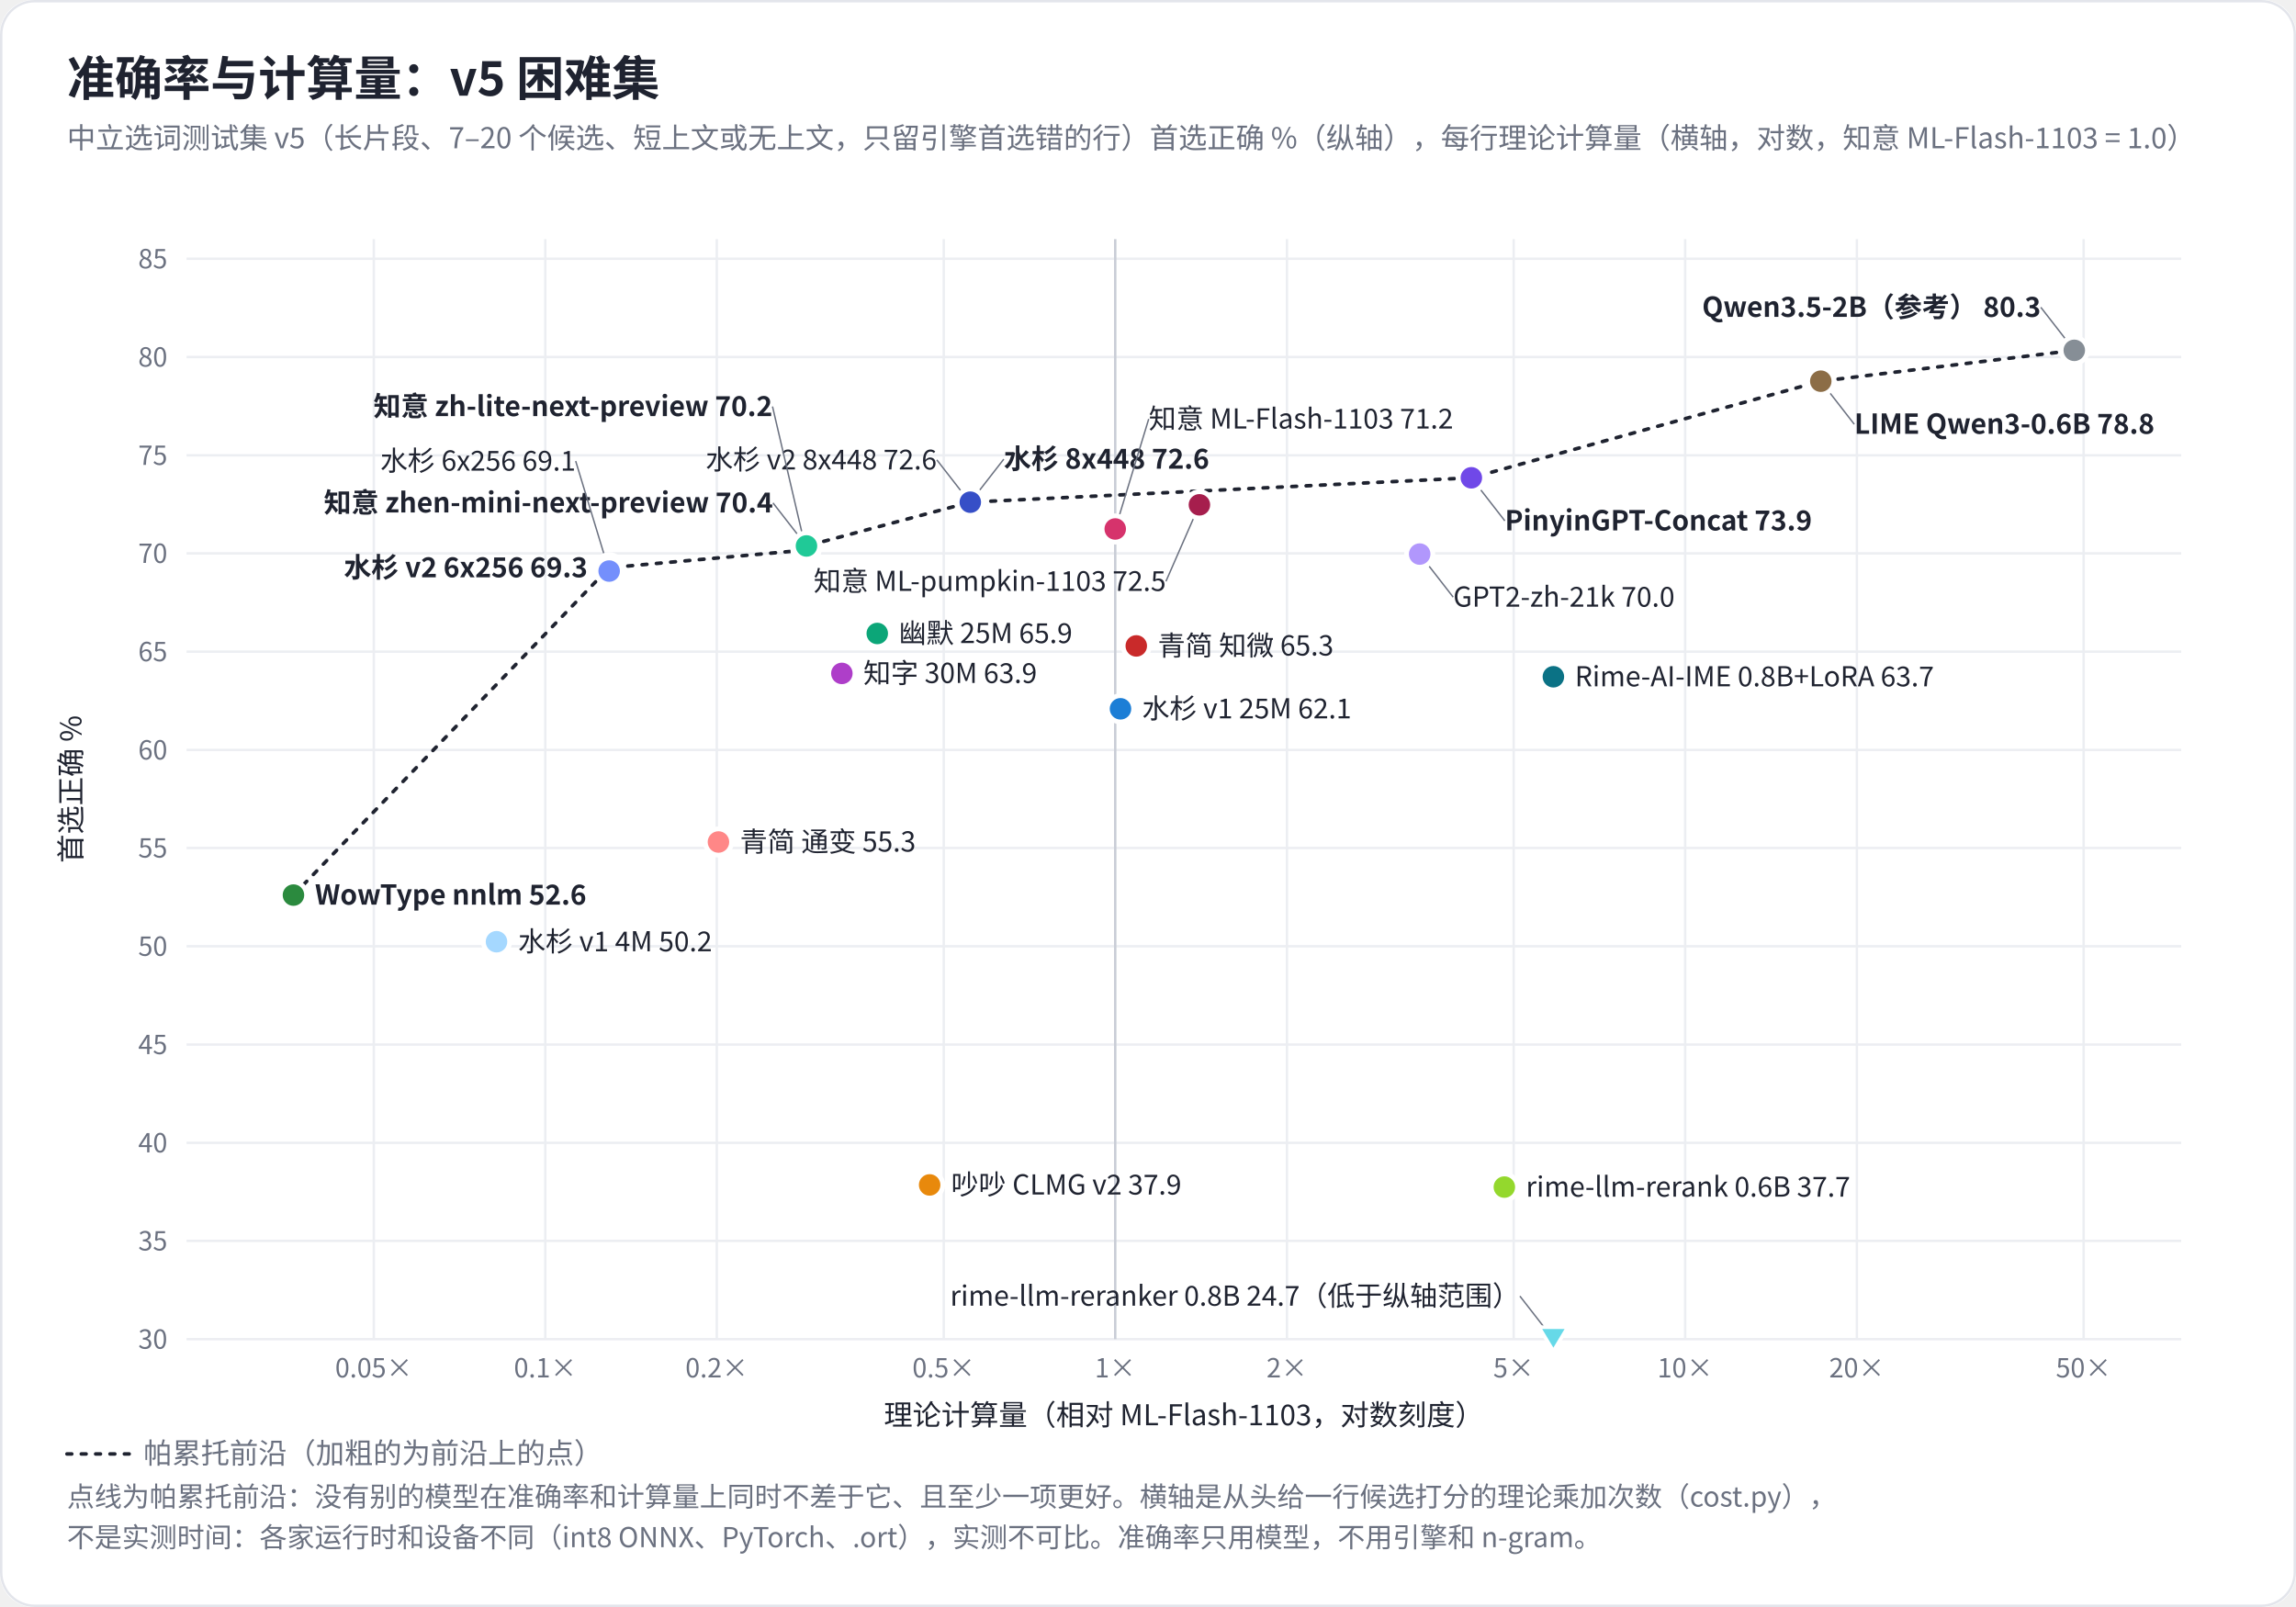
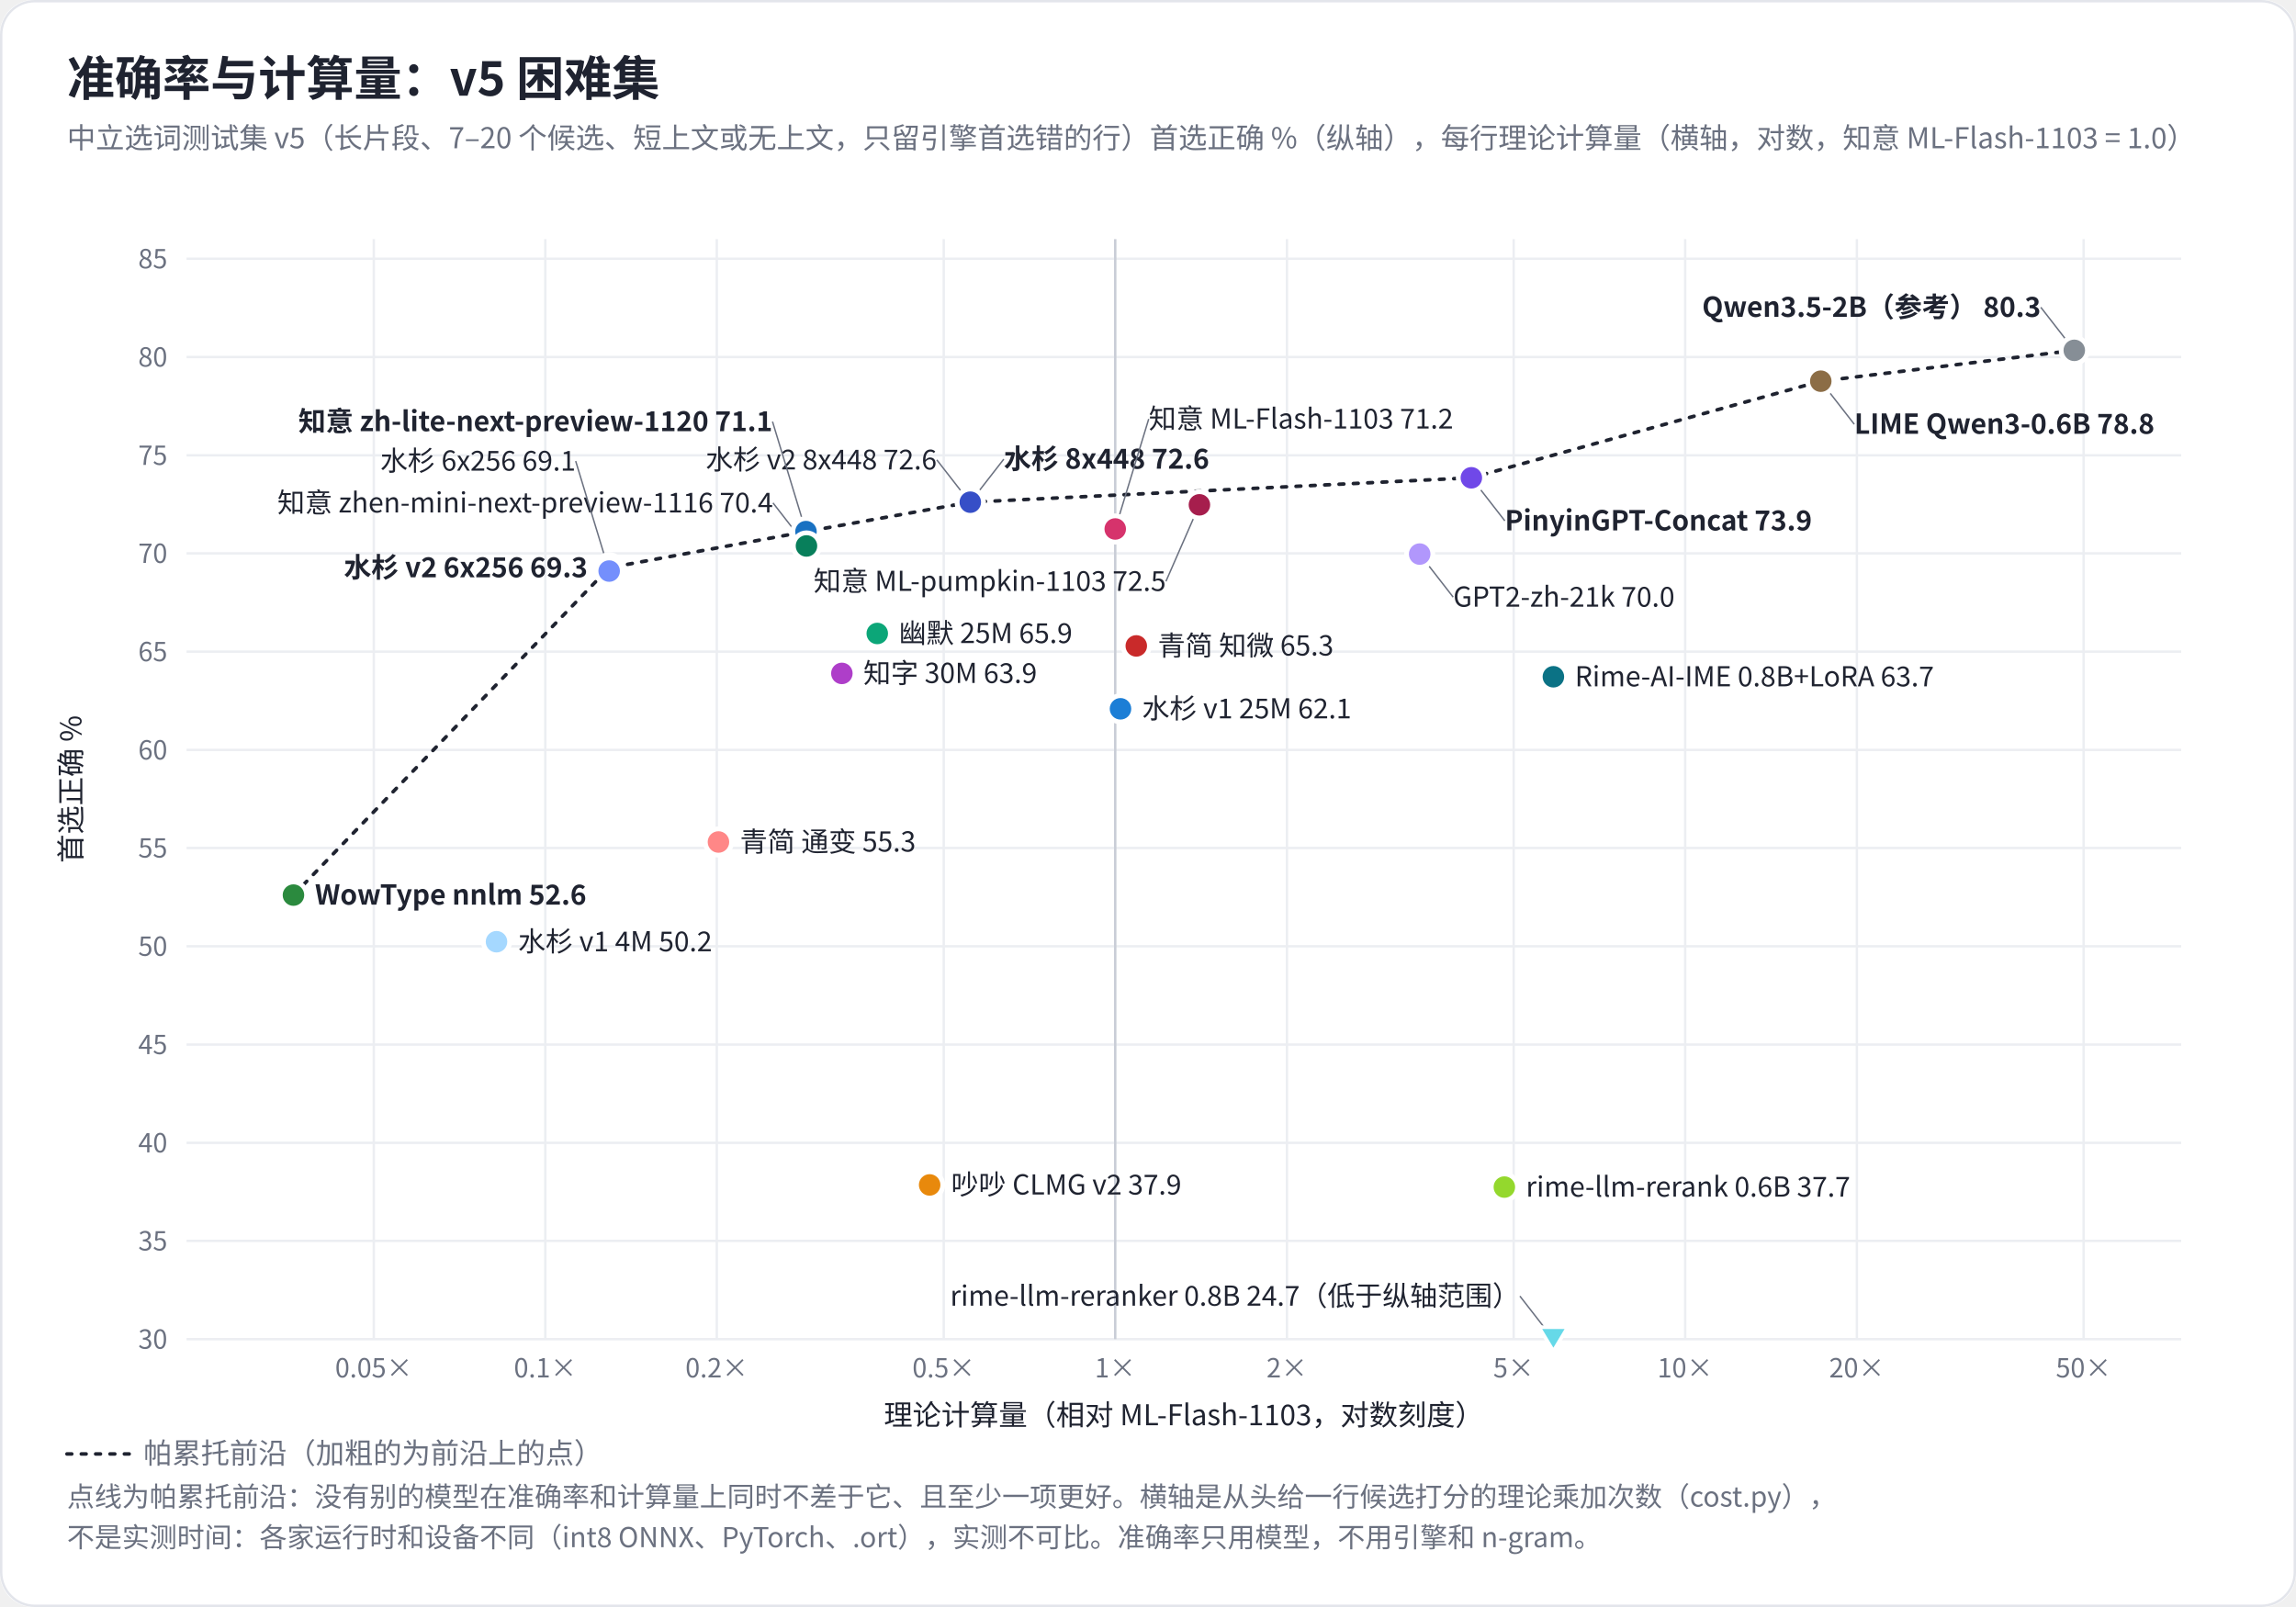
<svg xmlns="http://www.w3.org/2000/svg" width="960" height="672" viewBox="0 0 960 672" font-family="'Microsoft YaHei','PingFang SC','Noto Sans CJK SC','Segoe UI',sans-serif">
  <rect width="960" height="672" rx="14" fill="#FFFFFF" />
  <rect x="0.5" y="0.5" width="959" height="671" rx="14" fill="none" stroke="#E3E5EB" />
  <text x="28" y="40" font-size="20" font-weight="700" fill="#1F2330">准确率与计算量：v5 困难集</text>
  <text x="28" y="62" font-size="12" fill="#6B7180">中立选词测试集 v5（长片段、7–20 个候选、短上文或无上文，只留引擎首选错的行）首选正确 %（纵轴），每行理论计算量（横轴，对数，知意 ML-Flash-1103 = 1.0）</text>
  <line x1="78" y1="560.0" x2="912" y2="560.0" stroke="#ECEEF2" />
  <text x="70" y="564.0" font-size="11" fill="#6B7180" text-anchor="end">30</text>
  <line x1="78" y1="518.9" x2="912" y2="518.9" stroke="#ECEEF2" />
  <text x="70" y="522.9" font-size="11" fill="#6B7180" text-anchor="end">35</text>
  <line x1="78" y1="477.9" x2="912" y2="477.9" stroke="#ECEEF2" />
  <text x="70" y="481.9" font-size="11" fill="#6B7180" text-anchor="end">40</text>
  <line x1="78" y1="436.8" x2="912" y2="436.8" stroke="#ECEEF2" />
  <text x="70" y="440.8" font-size="11" fill="#6B7180" text-anchor="end">45</text>
  <line x1="78" y1="395.7" x2="912" y2="395.7" stroke="#ECEEF2" />
  <text x="70" y="399.7" font-size="11" fill="#6B7180" text-anchor="end">50</text>
  <line x1="78" y1="354.6" x2="912" y2="354.6" stroke="#ECEEF2" />
  <text x="70" y="358.6" font-size="11" fill="#6B7180" text-anchor="end">55</text>
  <line x1="78" y1="313.6" x2="912" y2="313.6" stroke="#ECEEF2" />
  <text x="70" y="317.6" font-size="11" fill="#6B7180" text-anchor="end">60</text>
  <line x1="78" y1="272.5" x2="912" y2="272.5" stroke="#ECEEF2" />
  <text x="70" y="276.5" font-size="11" fill="#6B7180" text-anchor="end">65</text>
  <line x1="78" y1="231.4" x2="912" y2="231.4" stroke="#ECEEF2" />
  <text x="70" y="235.4" font-size="11" fill="#6B7180" text-anchor="end">70</text>
  <line x1="78" y1="190.4" x2="912" y2="190.4" stroke="#ECEEF2" />
  <text x="70" y="194.4" font-size="11" fill="#6B7180" text-anchor="end">75</text>
  <line x1="78" y1="149.3" x2="912" y2="149.3" stroke="#ECEEF2" />
  <text x="70" y="153.3" font-size="11" fill="#6B7180" text-anchor="end">80</text>
  <line x1="78" y1="108.2" x2="912" y2="108.2" stroke="#ECEEF2" />
  <text x="70" y="112.2" font-size="11" fill="#6B7180" text-anchor="end">85</text>
  <line x1="156.3" y1="100" x2="156.3" y2="560" stroke="#ECEEF2" />
  <text x="156.3" y="576" font-size="11" fill="#6B7180" text-anchor="middle">0.05×</text>
  <line x1="228.0" y1="100" x2="228.0" y2="560" stroke="#ECEEF2" />
  <text x="228.0" y="576" font-size="11" fill="#6B7180" text-anchor="middle">0.1×</text>
  <line x1="299.7" y1="100" x2="299.7" y2="560" stroke="#ECEEF2" />
  <text x="299.7" y="576" font-size="11" fill="#6B7180" text-anchor="middle">0.2×</text>
  <line x1="394.6" y1="100" x2="394.6" y2="560" stroke="#ECEEF2" />
  <text x="394.6" y="576" font-size="11" fill="#6B7180" text-anchor="middle">0.5×</text>
  <line x1="466.3" y1="100" x2="466.3" y2="560" stroke="#C9CDD6" />
  <text x="466.3" y="576" font-size="11" fill="#6B7180" text-anchor="middle">1×</text>
  <line x1="538.1" y1="100" x2="538.1" y2="560" stroke="#ECEEF2" />
  <text x="538.1" y="576" font-size="11" fill="#6B7180" text-anchor="middle">2×</text>
  <line x1="632.9" y1="100" x2="632.9" y2="560" stroke="#ECEEF2" />
  <text x="632.9" y="576" font-size="11" fill="#6B7180" text-anchor="middle">5×</text>
  <line x1="704.6" y1="100" x2="704.6" y2="560" stroke="#ECEEF2" />
  <text x="704.6" y="576" font-size="11" fill="#6B7180" text-anchor="middle">10×</text>
  <line x1="776.4" y1="100" x2="776.4" y2="560" stroke="#ECEEF2" />
  <text x="776.4" y="576" font-size="11" fill="#6B7180" text-anchor="middle">20×</text>
  <line x1="871.2" y1="100" x2="871.2" y2="560" stroke="#ECEEF2" />
  <text x="871.2" y="576" font-size="11" fill="#6B7180" text-anchor="middle">50×</text>
  <text x="495.0" y="596" font-size="12" fill="#1F2330" text-anchor="middle">理论计算量（相对 ML-Flash-1103，对数刻度）</text>
  <text x="34" y="330.0" font-size="12" fill="#1F2330" text-anchor="middle" transform="rotate(-90 34 330.0)">首选正确 %</text>
-   <path d="M122.7,374.3 L254.7,237.4 L337.0,230.0 L337.2,228.3 L405.7,210.0 L615.2,199.8 L761.3,159.4 L867.3,146.5" fill="none" stroke="#1F2330" stroke-width="1.5" stroke-dasharray="2 4" stroke-linecap="round" />
+   <path d="M122.7,374.3 L254.7,237.4 L337.0,222.3 L405.7,210.0 L615.2,199.8 L761.3,159.4 L867.3,146.5" fill="none" stroke="#1F2330" stroke-width="1.5" stroke-dasharray="2 4" stroke-linecap="round" />
  <line x1="867.3" y1="146.5" x2="853.3" y2="128.5" stroke="#6B7180" stroke-width="0.6" />
  <text x="853.3" y="132.5" font-size="11.5" font-weight="700" fill="#1F2330" text-anchor="end">Qwen3.5-2B（参考） 80.3</text>
  <line x1="761.3" y1="159.4" x2="775.3" y2="177.4" stroke="#6B7180" stroke-width="0.6" />
  <text x="775.3" y="181.4" font-size="11.5" font-weight="700" fill="#1F2330" text-anchor="start">LIME Qwen3-0.6B 78.8</text>
  <line x1="615.2" y1="199.8" x2="629.2" y2="217.8" stroke="#6B7180" stroke-width="0.6" />
  <text x="629.2" y="221.8" font-size="11.5" font-weight="700" fill="#1F2330" text-anchor="start">PinyinGPT-Concat 73.9</text>
  <line x1="405.7" y1="210.0" x2="419.7" y2="192.0" stroke="#6B7180" stroke-width="0.6" />
  <text x="419.7" y="196.0" font-size="11.5" font-weight="700" fill="#1F2330" text-anchor="start">水杉 8x448 72.6</text>
  <line x1="405.7" y1="210.3" x2="391.7" y2="192.3" stroke="#6B7180" stroke-width="0.6" />
  <text x="391.7" y="196.3" font-size="11.5" fill="#1F2330" text-anchor="end">水杉 v2 8x448 72.6</text>
  <line x1="501.5" y1="211.1" x2="487.5" y2="243.1" stroke="#6B7180" stroke-width="0.6" />
  <text x="487.5" y="247.1" font-size="11.5" fill="#1F2330" text-anchor="end">知意 ML-pumpkin-1103 72.5</text>
  <line x1="466.3" y1="221.2" x2="480.3" y2="175.2" stroke="#6B7180" stroke-width="0.6" />
  <text x="480.3" y="179.2" font-size="11.5" fill="#1F2330" text-anchor="start">知意 ML-Flash-1103 71.2</text>
+   <line x1="337.0" y1="222.3" x2="323.0" y2="176.3" stroke="#6B7180" stroke-width="0.6" />
+   <text x="323.0" y="180.3" font-size="11.5" font-weight="700" fill="#1F2330" text-anchor="end">知意 zh-lite-next-preview-1120 71.1</text>
  <line x1="337.2" y1="228.3" x2="323.2" y2="210.3" stroke="#6B7180" stroke-width="0.6" />
-   <text x="323.2" y="214.3" font-size="11.5" font-weight="700" fill="#1F2330" text-anchor="end">知意 zhen-mini-next-preview 70.4</text>
-   <line x1="337.0" y1="230.0" x2="323.0" y2="170.0" stroke="#6B7180" stroke-width="0.6" />
-   <text x="323.0" y="174.0" font-size="11.5" font-weight="700" fill="#1F2330" text-anchor="end">知意 zh-lite-next-preview 70.2</text>
+   <text x="323.2" y="214.3" font-size="11.5" fill="#1F2330" text-anchor="end">知意 zhen-mini-next-preview-1116 70.4</text>
  <line x1="593.6" y1="231.7" x2="607.6" y2="249.7" stroke="#6B7180" stroke-width="0.6" />
  <text x="607.6" y="253.7" font-size="11.5" fill="#1F2330" text-anchor="start">GPT2-zh-21k 70.0</text>
  <text x="245.7" y="241.4" font-size="11.5" font-weight="700" fill="#1F2330" text-anchor="end">水杉 v2 6x256 69.3</text>
  <line x1="254.7" y1="238.8" x2="240.7" y2="192.8" stroke="#6B7180" stroke-width="0.6" />
  <text x="240.7" y="196.8" font-size="11.5" fill="#1F2330" text-anchor="end">水杉 6x256 69.1</text>
  <text x="375.8" y="268.9" font-size="11.5" fill="#1F2330" text-anchor="start">幽默 25M 65.9</text>
  <text x="484.1" y="274.1" font-size="11.5" fill="#1F2330" text-anchor="start">青简 知微 65.3</text>
  <text x="361.0" y="285.6" font-size="11.5" fill="#1F2330" text-anchor="start">知字 30M 63.9</text>
  <text x="658.5" y="287.0" font-size="11.5" fill="#1F2330" text-anchor="start">Rime-AI-IME 0.8B+LoRA 63.7</text>
  <text x="477.5" y="300.4" font-size="11.5" fill="#1F2330" text-anchor="start">水杉 v1 25M 62.1</text>
  <text x="309.4" y="356.1" font-size="11.5" fill="#1F2330" text-anchor="start">青简 通变 55.3</text>
  <text x="131.7" y="378.3" font-size="11.5" font-weight="700" fill="#1F2330" text-anchor="start">WowType nnlm 52.6</text>
  <text x="216.6" y="397.8" font-size="11.5" fill="#1F2330" text-anchor="start">水杉 v1 4M 50.2</text>
  <text x="397.7" y="499.5" font-size="11.5" fill="#1F2330" text-anchor="start">吵吵 CLMG v2 37.9</text>
  <text x="638.0" y="500.4" font-size="11.5" fill="#1F2330" text-anchor="start">rime-llm-rerank 0.6B 37.7</text>
  <line x1="649.5" y1="560.0" x2="635.5" y2="542.0" stroke="#6B7180" stroke-width="0.6" />
  <text x="635.5" y="546.0" font-size="11.5" fill="#1F2330" text-anchor="end">rime-llm-reranker 0.8B 24.7（低于纵轴范围）</text>
  <circle cx="501.5" cy="211.1" r="5.5" fill="#A61E4D" stroke="#FFFFFF" stroke-width="2" />
  <circle cx="466.3" cy="221.2" r="5.5" fill="#D6336C" stroke="#FFFFFF" stroke-width="2" />
-   <circle cx="337.0" cy="230.0" r="5.5" fill="#F59F00" stroke="#FFFFFF" stroke-width="2" />
-   <circle cx="337.2" cy="228.3" r="5.5" fill="#20C997" stroke="#FFFFFF" stroke-width="2" />
+   <circle cx="337.0" cy="222.3" r="5.5" fill="#1971C2" stroke="#FFFFFF" stroke-width="2" />
+   <circle cx="337.2" cy="228.3" r="5.5" fill="#087F5B" stroke="#FFFFFF" stroke-width="2" />
  <circle cx="615.2" cy="199.8" r="5.5" fill="#7048E8" stroke="#FFFFFF" stroke-width="2" />
  <circle cx="593.6" cy="231.7" r="5.5" fill="#B197FC" stroke="#FFFFFF" stroke-width="2" />
  <circle cx="649.5" cy="283.0" r="5.5" fill="#0B7285" stroke="#FFFFFF" stroke-width="2" />
  <path d="M643.5,555.0 H655.5 L649.5,565.0 Z" fill="#66D9E8" stroke="#FFFFFF" stroke-width="1.5" />
  <circle cx="761.3" cy="159.4" r="5.5" fill="#8C6D46" stroke="#FFFFFF" stroke-width="2" />
  <circle cx="629.0" cy="496.4" r="5.5" fill="#94D82D" stroke="#FFFFFF" stroke-width="2" />
  <circle cx="405.7" cy="210.3" r="5.5" fill="#1E3A8A" stroke="#FFFFFF" stroke-width="2" />
  <circle cx="254.7" cy="237.4" r="5.5" fill="#91A7FF" stroke="#FFFFFF" stroke-width="2" />
  <circle cx="405.7" cy="210.0" r="5.5" fill="#364FC7" stroke="#FFFFFF" stroke-width="2" />
  <circle cx="254.7" cy="238.8" r="5.5" fill="#748FFC" stroke="#FFFFFF" stroke-width="2" />
  <circle cx="468.5" cy="296.4" r="5.5" fill="#1C7ED6" stroke="#FFFFFF" stroke-width="2" />
  <circle cx="207.6" cy="393.8" r="5.5" fill="#A5D8FF" stroke="#FFFFFF" stroke-width="2" />
  <circle cx="475.1" cy="270.1" r="5.5" fill="#C92A2A" stroke="#FFFFFF" stroke-width="2" />
  <circle cx="300.4" cy="352.1" r="5.5" fill="#FF8787" stroke="#FFFFFF" stroke-width="2" />
  <circle cx="366.8" cy="264.9" r="5.5" fill="#0CA678" stroke="#FFFFFF" stroke-width="2" />
  <circle cx="352.0" cy="281.6" r="5.5" fill="#AE3EC9" stroke="#FFFFFF" stroke-width="2" />
  <circle cx="122.7" cy="374.3" r="5.5" fill="#2B8A3E" stroke="#FFFFFF" stroke-width="2" />
  <circle cx="388.7" cy="495.5" r="5.5" fill="#E8890C" stroke="#FFFFFF" stroke-width="2" />
  <circle cx="867.3" cy="146.5" r="5.5" fill="#868E96" stroke="#FFFFFF" stroke-width="2" />
  <line x1="28" y1="608" x2="54" y2="608" stroke="#1F2330" stroke-width="1.5" stroke-dasharray="2 4" stroke-linecap="round" />
  <text x="60" y="612" font-size="12" fill="#6B7180">帕累托前沿（加粗的为前沿上的点）</text>
  <text x="28" y="630" font-size="11.5" fill="#6B7180">点线为帕累托前沿：没有别的模型在准确率和计算量上同时不差于它、且至少一项更好。横轴是从头给一行候选打分的理论乘加次数（cost.py），</text>
  <text x="28" y="647" font-size="11.5" fill="#6B7180">不是实测时间：各家运行时和设备不同（int8 ONNX、PyTorch、.ort），实测不可比。准确率只用模型，不用引擎和 n-gram。</text>
</svg>
